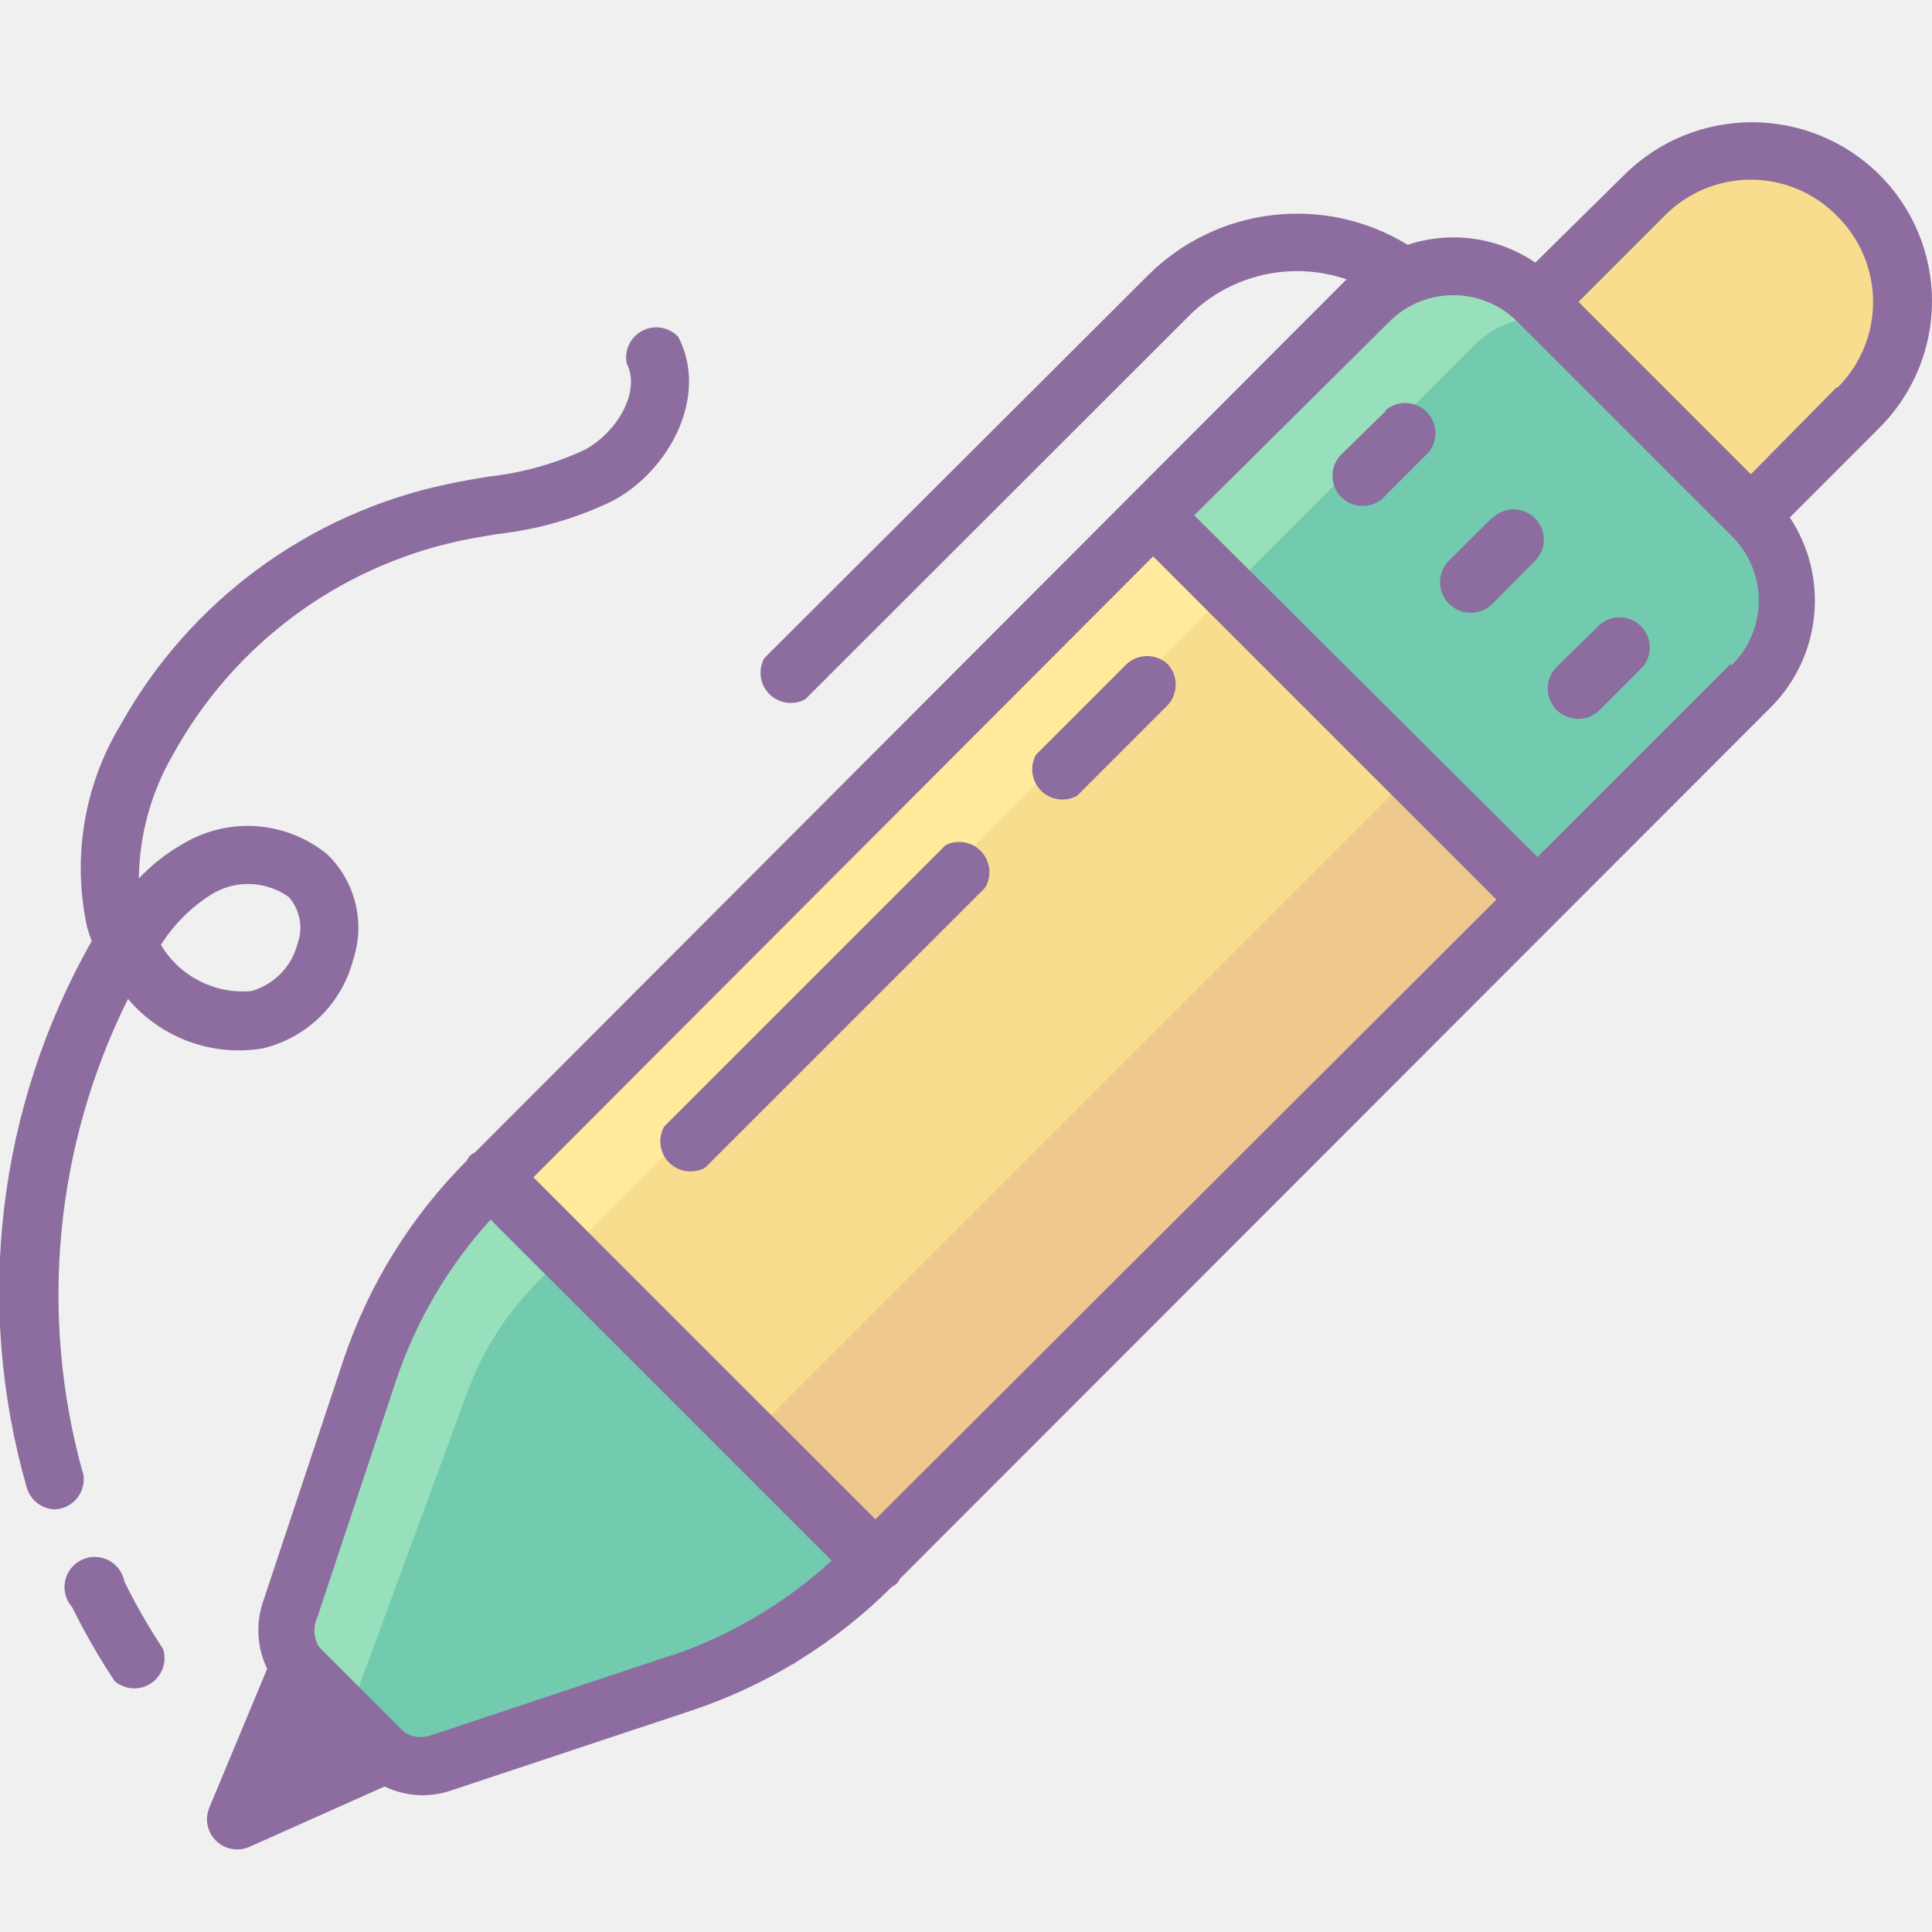
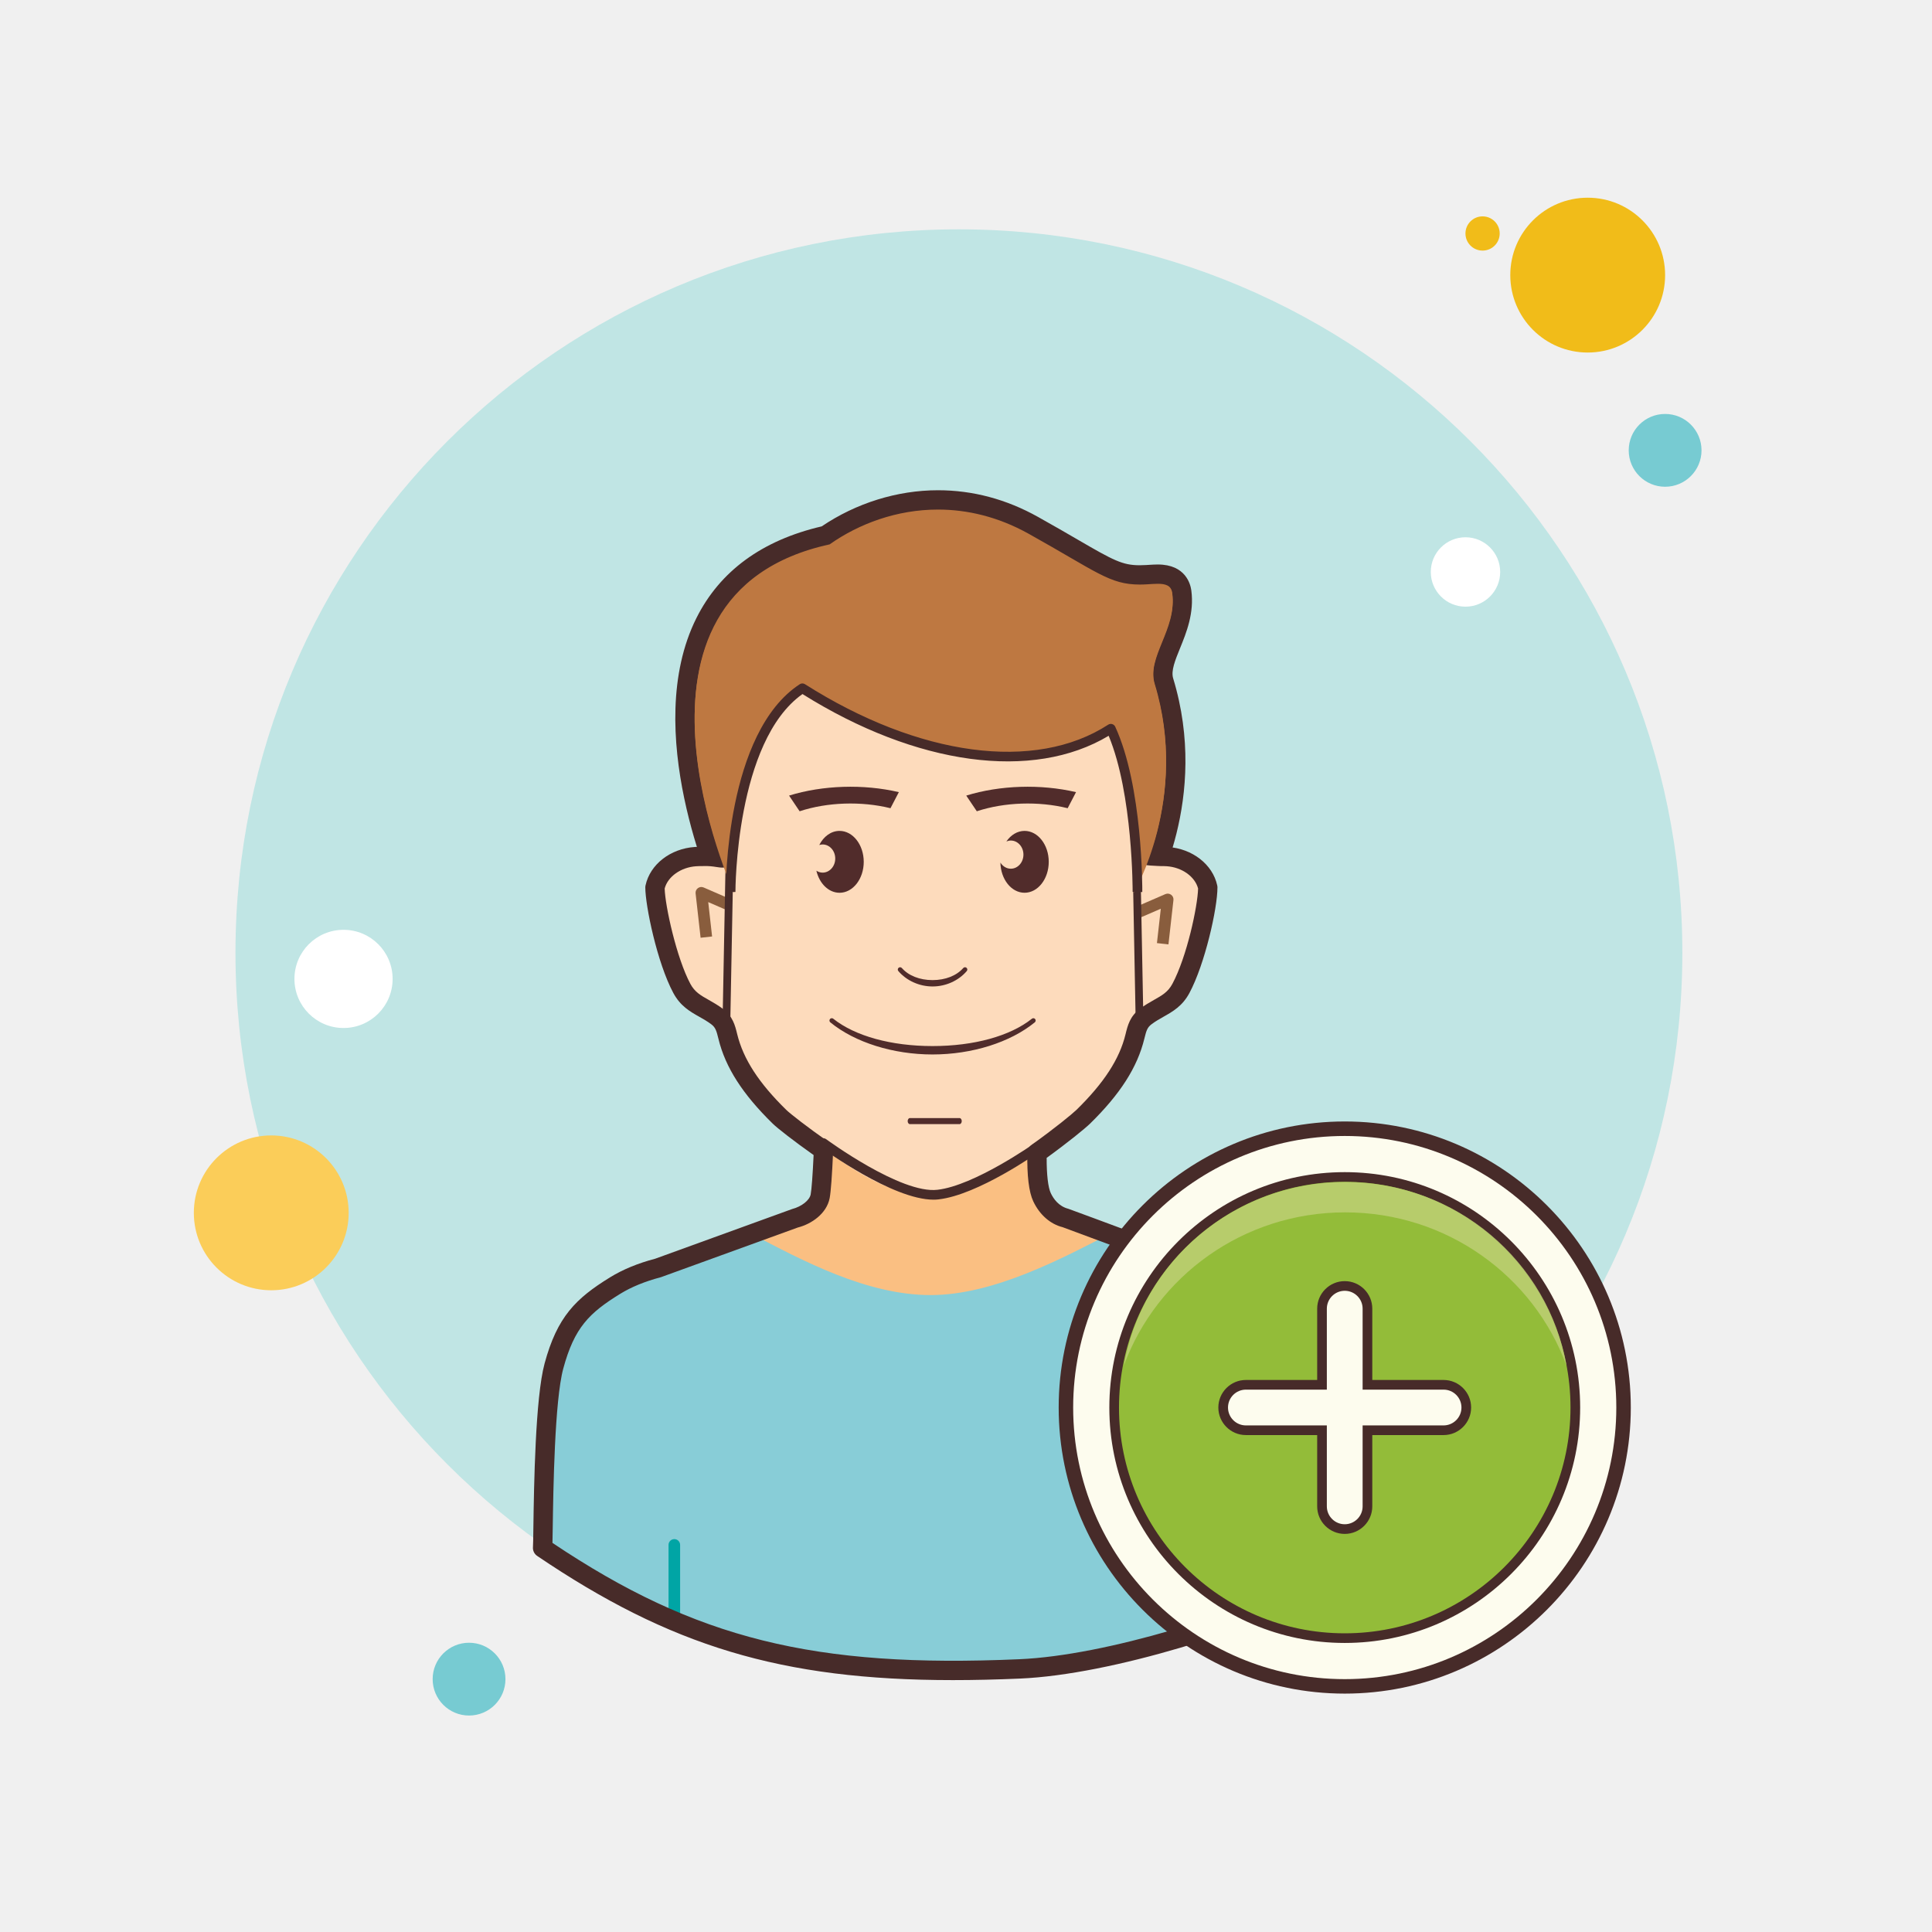
- <svg xmlns="http://www.w3.org/2000/svg" data-name="Layer 1" viewBox="0 0 64 64" width="64" height="64">
-   <path fill="#f9dd8f" d="M58.21,5.16h0a4.91,4.91,0,0,1,4.91,4.91v4.46a0,0,0,0,1,0,0H53.3a0,0,0,0,1,0,0V10.07a4.91,4.91,0,0,1,4.91-4.91Z" transform="rotate(45 58.213 9.843)" />
-   <path fill="#72caaf" d="M26.32,55.11,9,60l4.25-18L45.89,9.39a3,3,0,0,1,4.24,0L59,18.21a3,3,0,0,1,0,4.24Z" />
-   <path fill="#97e0bb" d="M15.49,46.1a10,10,0,0,1,2.31-3.62L48.89,11.39a3,3,0,0,1,2.39-.85L50.14,9.39a3,3,0,0,0-4.24,0L13.25,42,9,60l1.53-.43Z" />
-   <path fill="#f9dd8f" d="M50.8,29.62,28.38,52,15.91,39.39,38.23,17Z" />
-   <path fill="#efc88e" d="M46.8 25.62L24.41 48.01 28.38 52.04 50.8 29.62 46.8 25.62z" />
-   <path fill="#ffeb9b" d="M18.91,41.39,40.73,19.55,38.23,17,15.91,39.39Z" />
-   <path fill="#8d6c9f" d="M45.9 13.62L44.49 15a1 1 0 1 0 1.41 1.41L47.31 15a1 1 0 0 0-1.41-1.41zM49.43 17.15L48 18.57A1 1 0 0 0 49.44 20l1.41-1.42a1 1 0 0 0-1.42-1.41zM53 20.69L51.56 22.1A1 1 0 1 0 53 23.51l1.41-1.41A1 1 0 0 0 53 20.69zM38.68 22a1 1 0 0 0-1.36 0l-3 3a1 1 0 0 0 1.36 1.36l3-3A1 1 0 0 0 38.68 22zM31.32 28L22 37.32a1 1 0 0 0 1.36 1.36l9.27-9.27A1 1 0 0 0 31.32 28z" />
-   <path fill="#8d6c9f" d="M64 10a5.92 5.92 0 0 0-1.75-4.22h0a6 6 0 0 0-8.43 0L50.86 8.7a4.81 4.81 0 0 0-4.23-.59 7 7 0 0 0-8.59 1L25.32 21.8a1 1 0 0 0 1.36 1.36L39.41 10.44a5.06 5.06 0 0 1 5.24-1.17l-.06 0L15.73 38.18a.47.47 0 0 0-.26.26l0 0a17 17 0 0 0-4.1 6.63l-2.66 8a2.94 2.94 0 0 0 .14 2.21L6.93 59.89a1 1 0 0 0 1.33 1.29l4.48-2a2.93 2.93 0 0 0 1.24.29 3 3 0 0 0 .94-.15l8-2.66a17 17 0 0 0 6.63-4.1l0 0a.48.48 0 0 0 .26-.26L58.68 23.41a5 5 0 0 0 .61-6.27l2.92-2.92A5.93 5.93 0 0 0 64 10zM29 50.33L17.67 39 38.2 18.43 49.57 29.8zm-6.74 4.5l-8 2.66a1 1 0 0 1-.86-.1h0l-2.83-2.83h0a1 1 0 0 1-.1-.86l2.66-8a15.09 15.09 0 0 1 3.12-5.3l11.3 11.3A15.09 15.09 0 0 1 22.29 54.83zM57.32 22h0l-6.39 6.39L39.56 17.07 46 10.68a3 3 0 0 1 4.29 0l7.07 7.07a3 3 0 0 1 0 4.29zm3.54-9.19L58 15.71 52.29 10l2.85-2.85a4 4 0 0 1 5.71 0h0a4 4 0 0 1 0 5.71zM2.74 48.78A22 22 0 0 1 4.24 33.09a4.8 4.8 0 0 0 4.46 1.64 4.07 4.07 0 0 0 3-2.94 3.38 3.38 0 0 0-.85-3.48 4.16 4.16 0 0 0-4.8-.35A6.19 6.19 0 0 0 4.6 29.1 8.34 8.34 0 0 1 5.73 25a14.27 14.27 0 0 1 9.48-7.08c.42-.09.84-.16 1.27-.23a11.69 11.69 0 0 0 3.82-1.1c1.87-1 3.19-3.46 2.17-5.43a1 1 0 0 0-1.71.88c.48.94-.33 2.29-1.39 2.86a10.11 10.11 0 0 1-3.21.89c-.45.08-.9.15-1.35.25A16.22 16.22 0 0 0 4 24a9.2 9.2 0 0 0-1.11 6.73q.06.22.15.44A23.53 23.53 0 0 0 .89 49.29a1 1 0 0 0 .93.71 1 1 0 0 0 .93-1.22zM7 29.63a2.32 2.32 0 0 1 2.56.08 1.53 1.53 0 0 1 .3 1.54 2.2 2.2 0 0 1-1.53 1.58 3.16 3.16 0 0 1-3-1.53A5.35 5.35 0 0 1 7 29.63zM4.12 52.39a1 1 0 1 0-1.73.85A21.74 21.74 0 0 0 3.8 55.69a1 1 0 0 0 1.6-1.07A19.87 19.87 0 0 1 4.12 52.39z" />
+ <svg xmlns="http://www.w3.org/2000/svg" viewBox="0 0 100 100" width="50" height="50">
+   <path fill="#fff" d="M20.317 55.103A.886.886 0 1 0 20.317 56.875.886.886 0 1 0 20.317 55.103zM79.368 30.434A.684.684 0 1 0 79.368 31.802.684.684 0 1 0 79.368 30.434z" />
+   <path fill="#f1bc19" d="M76.738 11.199A.886.886 0 1 0 76.738 12.971.886.886 0 1 0 76.738 11.199zM20.813 62.777A.886.886 0 1 0 20.813 64.549.886.886 0 1 0 20.813 62.777z" />
+   <path fill="#c0e5e4" d="M49.633 11.87A37.445 37.445 0 1 0 49.633 86.76A37.445 37.445 0 1 0 49.633 11.87Z" />
+   <path fill="#f1bc19" d="M82.179 10.233A4.007 4.007 0 1 0 82.179 18.247A4.007 4.007 0 1 0 82.179 10.233Z" />
+   <path fill="#77cbd2" d="M86.186 21.426A1.884 1.884 0 1 0 86.186 25.194A1.884 1.884 0 1 0 86.186 21.426Z" />
+   <path fill="#fbcd59" d="M77.201 73.841A1.884 1.884 0 1 0 77.201 77.609 1.884 1.884 0 1 0 77.201 73.841zM14.04 58.77A4.007 4.007 0 1 0 14.04 66.784 4.007 4.007 0 1 0 14.04 58.77z" />
+   <path fill="#77cbd2" d="M24.278 85.028A1.884 1.884 0 1 0 24.278 88.796A1.884 1.884 0 1 0 24.278 85.028Z" />
+   <path fill="#fff" d="M75.853 27.809A1.796 1.796 0 1 0 75.853 31.401 1.796 1.796 0 1 0 75.853 27.809zM17.781 48.127A2.541 2.541 0 1 0 17.781 53.209 2.541 2.541 0 1 0 17.781 48.127z" />
+   <path fill="#fabf82" d="M68.121,70.526c-0.405-2.146-1.28-3.403-3.342-4.026c-0.09-0.027-0.21-0.071-0.345-0.123 c-0.156-0.068-0.354-0.148-0.586-0.238c-1.249-0.528-8.673-3.267-8.673-3.267c-0.612-0.155-1.01-0.591-1.24-1.082 c-0.38-0.811-0.233-2.914-0.233-2.914s-3.104,1.062-5.041,1.424c-1.9,0.185-5.983-2.272-5.983-2.272s-0.096,3.037-0.225,3.712 c-0.102,0.53-0.672,0.978-1.284,1.133l-7.124,2.583c-0.788,0.206-1.544,0.5-2.209,0.911c-1.793,1.107-2.701,2.769-3.163,4.16 c0,0-0.469,3.316-0.45,3.435c-0.044,0.464-0.09,0.975-0.137,1.512c7.764,5.257,14,6.73,24.699,6.262 c4.861-0.213,12.099-2.613,15.891-4.527C68.475,72.984,68.121,70.526,68.121,70.526z" />
+   <path fill="#88cdd7" d="M64.779,66.541c-0.09-0.027-0.21-0.071-0.345-0.123c-0.156-0.068-0.354-0.148-0.586-0.238 c-0.773-0.327-3.905-1.498-6.184-2.345l-0.107-0.028c-2.516,1.29-6.096,3.226-9.384,3.226c-3.288,0-6.585-1.75-9.384-3.226 l-0.314,0.083l-4.431,1.607c-0.788,0.206-1.544,0.5-2.209,0.911c-1.793,1.107-2.701,2.769-3.163,4.16c0,0-0.469,3.316-0.45,3.435 c-0.044,0.464-0.09,5.444-0.137,5.981c7.764,5.257,14,6.73,24.699,6.262c4.861-0.213,12.099-2.613,15.891-4.527 c-0.201-4.224-0.554-11.151-0.554-11.151C67.716,68.421,66.841,67.164,64.779,66.541z" />
+   <path fill="#be7841" d="M37.536,46.355c-0.158-0.347-3.837-8.559-1.042-14.143c1.158-2.313,3.257-3.827,6.241-4.502 c1.718-1.185,3.779-1.836,5.816-1.836c1.709,0,3.368,0.442,4.932,1.314c0.831,0.463,1.504,0.854,2.066,1.182 c1.781,1.036,2.381,1.385,3.44,1.385c0.117,0,0.24-0.004,0.371-0.012l0.13-0.008c0.15-0.01,0.299-0.02,0.438-0.02 c0.927,0,1.186,0.492,1.24,0.905c0.139,1.044-0.228,1.944-0.551,2.739c-0.291,0.716-0.543,1.333-0.372,1.893 c1.838,6.036-1.012,10.943-1.134,11.149l-0.94,1.587l0.011-1.845c0-0.05,0.015-4.724-1.095-7.715 c-1.42,0.793-3.144,1.21-5.026,1.21c-3.247,0-6.837-1.185-10.402-3.43c-3.167,2.487-3.168,9.858-3.168,9.935l0.012,2.332 L37.536,46.355z" />
+   <path fill="#472b29" d="M48.551,26.375c1.512,0,3.109,0.37,4.69,1.251c3.534,1.971,4.191,2.63,5.751,2.63 c0.126,0,0.259-0.004,0.399-0.013c0.184-0.011,0.369-0.026,0.539-0.026c0.384,0,0.692,0.079,0.744,0.47 c0.245,1.842-1.346,3.266-0.906,4.711c1.795,5.895-1.085,10.75-1.085,10.75s0.035-5.381-1.354-8.449 c-1.433,0.946-3.231,1.44-5.267,1.44c-3.077,0-6.698-1.13-10.42-3.534c-3.694,2.458-3.65,10.543-3.65,10.543 s-6.996-15.36,4.949-17.971C44.458,27.108,46.421,26.375,48.551,26.375 M48.551,25.375c-2.106,0-4.235,0.663-6.02,1.87 c-3.087,0.72-5.268,2.315-6.484,4.744c-2.901,5.796,0.872,14.219,1.034,14.575l1.93,4.238l-0.02-4.657 c-0.009-1.965,0.479-7.201,2.716-9.315c3.542,2.169,7.109,3.311,10.354,3.311c1.74,0,3.355-0.343,4.739-0.999 c0.894,2.891,0.881,6.956,0.881,7.002l-0.022,3.688l1.882-3.172c0.127-0.214,3.083-5.306,1.181-11.551 c-0.118-0.389,0.102-0.931,0.357-1.558c0.33-0.81,0.74-1.818,0.583-2.994c-0.042-0.314-0.29-1.339-1.735-1.339 c-0.15,0-0.31,0.01-0.471,0.02l-0.127,0.008c-0.12,0.007-0.233,0.011-0.34,0.011c-0.891,0-1.358-0.252-3.192-1.318 c-0.564-0.328-1.239-0.72-2.072-1.185C52.088,25.839,50.347,25.375,48.551,25.375L48.551,25.375z" />
+   <path fill="#00a5a5" d="M34.903 84.213c-.166 0-.3-.134-.3-.3v-3.949c0-.166.134-.3.3-.3s.3.134.3.3v3.949C35.203 84.079 35.069 84.213 34.903 84.213zM61.231 84.908c-.166 0-.3-.134-.3-.3v-4.645c0-.166.134-.3.3-.3s.3.134.3.3v4.645C61.531 84.774 61.397 84.908 61.231 84.908z" />
+   <path fill="#fddbbc" d="M60.418,44c-0.117-0.008-0.236-0.009-0.36-0.009c-0.965-0.047-0.883,0.317-0.839-0.28 c0.078-1.06-0.427-5.34-0.427-5.557c0-4.456-4.653-8.091-10.466-8.292v-0.013c-0.039,0.001-0.077,0.006-0.117,0.007 c-0.039-0.001-0.077-0.006-0.117-0.007v0.013c-5.814,0.202-10.466,3.836-10.466,8.292c0,0.217-0.148,4.517-0.07,5.578 c0.044,0.597-0.231,0.212-1.196,0.259c-0.124,0-0.243,0.001-0.36,0.009c-1.058,0.071-1.914,0.744-2.097,1.578 c0.13,0.079,0.611,3.731,1.391,5.17c0.436,0.803,1.116,0.915,1.815,1.434c0.387,0.287,0.462,0.612,0.568,1.041 c0.392,1.59,1.481,2.942,2.674,4.096c0.589,0.57,4.499,4.738,7.858,4.527c3.375-0.127,7.269-3.957,7.858-4.527 c1.193-1.154,2.282-2.506,2.674-4.096c0.106-0.43,0.18-0.754,0.568-1.041c0.699-0.519,1.379-0.63,1.815-1.434 c0.78-1.439,1.262-5.091,1.391-5.17C62.332,44.744,61.476,44.07,60.418,44z" />
+   <path fill="#512c2b" d="M48.269 51.059c.683 0 1.345-.298 1.771-.797.043-.05.037-.126-.013-.169l0 0c-.05-.043-.125-.038-.169.012-.347.397-.927.625-1.589.625-.663 0-1.242-.228-1.589-.625-.024-.027-.057-.041-.091-.041-.028 0-.056.01-.078.029-.05.043-.056.119-.013.169C46.924 50.761 47.586 51.059 48.269 51.059zM46.091 41.833l.433-.832c-1.832-.429-3.941-.361-5.682.179l.546.811C42.819 41.519 44.579 41.459 46.091 41.833zM55.262 41.833l.433-.832c-1.832-.429-3.941-.361-5.682.179l.546.811C51.991 41.519 53.751 41.459 55.262 41.833zM43.454 43.007c-.44 0-.826.291-1.049.731.056-.017.113-.029.174-.029.361 0 .653.327.653.729 0 .403-.293.729-.653.729-.118 0-.227-.038-.323-.099.154.661.632 1.142 1.199 1.142.691 0 1.252-.717 1.252-1.602C44.706 43.725 44.145 43.007 43.454 43.007zM53.031 43.007c-.376 0-.712.213-.941.548.072-.03.149-.049.23-.049.361 0 .653.327.653.729 0 .403-.293.729-.653.729-.224 0-.421-.126-.539-.318.016.867.569 1.563 1.25 1.563.691 0 1.252-.717 1.252-1.602C54.282 43.725 53.722 43.007 53.031 43.007zM53.562 52.915c.051-.042.059-.117.018-.168l0 0c-.041-.051-.117-.06-.169-.018-1.128.899-3.002 1.415-5.141 1.415s-4.013-.516-5.142-1.416c-.022-.018-.048-.026-.075-.026-.035 0-.07.015-.094.045-.041.051-.034.127.017.169 1.274 1.041 3.253 1.663 5.293 1.663C50.309 54.578 52.287 53.957 53.562 52.915zM49.666 58.185c.062 0 .114-.072.114-.157 0-.085-.052-.157-.114-.157h-2.571c-.062 0-.114.072-.114.157 0 .085.052.157.114.157H49.666z" />
+   <path fill="#472b29" d="M49.324,86.962c-8.907,0-14.656-1.781-21.52-6.428c-0.15-0.102-0.233-0.276-0.218-0.457 c0.009-0.107,0.014-0.471,0.021-0.999c0.032-2.184,0.1-6.727,0.581-8.505c0.654-2.417,1.612-3.362,3.383-4.455 c0.664-0.409,1.452-0.734,2.345-0.968l7.08-2.569c0.504-0.131,0.906-0.457,0.964-0.757c0.048-0.251,0.103-0.986,0.152-2.039 c-1.03-0.729-1.87-1.385-2.112-1.622c-1.561-1.526-2.454-2.918-2.81-4.381c-0.11-0.447-0.157-0.603-0.383-0.772 c-0.207-0.154-0.413-0.27-0.61-0.381c-0.482-0.272-0.981-0.554-1.345-1.231c-0.839-1.563-1.451-4.521-1.451-5.465 c0-0.035,0.004-0.071,0.012-0.105c0.234-1.086,1.284-1.903,2.552-1.989c0.128-0.009,0.258-0.01,0.394-0.01 c0.269-0.013,0.502,0.007,0.685,0.03c-0.036-1.205,0.035-3.761,0.067-4.915c0.008-0.287,0.014-0.477,0.014-0.518 c0-4.739,4.752-8.624,10.839-8.882c0.041-0.012,0.084-0.018,0.128-0.018c0.013,0,0.099,0.004,0.111,0.005l0.122-0.005 c0.046,0,0.09,0.006,0.131,0.018c6.086,0.259,10.836,4.144,10.836,8.882c0.003,0.067,0.035,0.354,0.08,0.76 c0.196,1.801,0.401,3.787,0.346,4.562l-0.006,0.063c0.073,0.004,0.154,0.008,0.235,0.012l0.135,0.007 c0.113-0.002,0.241,0.001,0.369,0.009c1.268,0.086,2.317,0.903,2.552,1.989c0.008,0.034,0.012,0.07,0.012,0.105 c0,1.09-0.65,3.972-1.451,5.465c-0.363,0.678-0.862,0.959-1.345,1.231c-0.197,0.111-0.403,0.227-0.61,0.382 c-0.226,0.169-0.272,0.324-0.377,0.748c-0.361,1.486-1.255,2.878-2.815,4.404c-0.258,0.251-1.16,0.986-2.242,1.768 c-0.003,0.869,0.073,1.526,0.213,1.825c0.142,0.3,0.414,0.685,0.911,0.811c0.354,0.127,7.499,2.764,8.745,3.292 c0.225,0.086,0.428,0.169,0.589,0.238c0.103,0.039,0.212,0.079,0.293,0.104c2.121,0.64,3.225,1.959,3.688,4.411 c0.004,0.022,0.007,0.045,0.008,0.067c0,0,0.354,6.928,0.555,11.152c0.01,0.196-0.098,0.381-0.273,0.47 c-4.044,2.041-11.347,4.373-16.096,4.581C51.591,86.935,50.433,86.962,49.324,86.962z M28.595,79.86 c7.41,4.965,13.553,6.489,24.168,6.021c4.505-0.197,11.396-2.371,15.398-4.33c-0.195-4.064-0.512-10.272-0.538-10.788 c-0.396-2.065-1.236-3.078-2.988-3.606c-0.1-0.03-0.23-0.078-0.379-0.135c-0.172-0.073-0.363-0.15-0.589-0.237 c-1.238-0.525-8.591-3.238-8.665-3.266c-0.634-0.157-1.19-0.639-1.52-1.338c-0.227-0.482-0.329-1.33-0.306-2.52 c0.003-0.158,0.081-0.306,0.21-0.397c1.211-0.862,2.129-1.62,2.331-1.817c1.42-1.389,2.227-2.629,2.537-3.901 c0.116-0.477,0.23-0.942,0.754-1.335c0.244-0.184,0.486-0.321,0.718-0.453c0.424-0.238,0.729-0.411,0.956-0.833 c0.754-1.405,1.309-4.022,1.331-4.937c-0.163-0.618-0.839-1.1-1.629-1.152c-0.106-0.007-0.215-0.008-0.327-0.008l-0.158-0.007 c-0.549-0.026-0.823-0.04-1.037-0.283c-0.196-0.225-0.174-0.484-0.152-0.735l0.01-0.128c0.055-0.749-0.213-3.202-0.342-4.38 c-0.053-0.478-0.086-0.809-0.086-0.869c0-4.226-4.386-7.69-9.984-7.887c-0.025-0.001-0.05-0.004-0.074-0.009 c-0.028,0.001-0.046,0.003-0.051,0.002V30.53c-0.023,0.005-0.048,0.008-0.073,0.009c-5.599,0.196-9.984,3.661-9.984,7.887 c0,0.043-0.006,0.243-0.014,0.545c-0.032,1.154-0.118,4.219-0.057,5.06c0.011,0.158,0.034,0.487-0.21,0.712 c-0.237,0.217-0.529,0.17-0.762,0.133c-0.177-0.028-0.395-0.06-0.699-0.048c-0.137,0.001-0.245,0.002-0.352,0.009 c-0.79,0.053-1.466,0.534-1.629,1.152c0.024,0.907,0.617,3.605,1.331,4.937c0.227,0.422,0.532,0.595,0.956,0.833 c0.231,0.132,0.474,0.27,0.718,0.452c0.523,0.394,0.638,0.859,0.748,1.311c0.316,1.298,1.123,2.538,2.544,3.928 c0.197,0.192,1.075,0.883,2.211,1.676c0.141,0.099,0.221,0.261,0.213,0.433c-0.057,1.298-0.118,2.124-0.181,2.455 c-0.154,0.802-0.94,1.343-1.652,1.523l-7.076,2.568c-0.841,0.223-1.538,0.509-2.117,0.866c-1.605,0.99-2.369,1.746-2.943,3.865 c-0.448,1.657-0.517,6.282-0.546,8.258C28.604,79.41,28.6,79.672,28.595,79.86z" />
+   <path fill="#895d3d" d="M60.479 48.881l-.596-.066.2-1.779-1.011.438-.238-.551 1.486-.644c.099-.042.213-.029.298.034.086.063.132.169.119.274L60.479 48.881zM36.263 48.538l-.259-2.294c-.013-.105.033-.211.119-.274.086-.064.198-.078.298-.034l1.486.644-.238.551-1.011-.438.2 1.779L36.263 48.538z" />
+   <path fill="#472b29" d="M37.602 52.98c-.001 0-.003 0-.004 0-.11-.002-.198-.094-.196-.204l.164-8.647c.002-.109.092-.196.2-.196.001 0 .003 0 .004 0 .11.002.198.094.196.204l-.164 8.647C37.8 52.894 37.71 52.98 37.602 52.98zM58.981 52.98c-.108 0-.198-.087-.2-.196l-.165-8.647c-.002-.11.086-.202.196-.204.001 0 .003 0 .004 0 .108 0 .198.087.2.196l.165 8.647c.002.11-.086.202-.196.204C58.984 52.98 58.982 52.98 58.981 52.98zM48.32 62.095c-2.122 0-5.698-2.611-5.855-2.728-.111-.082-.135-.238-.053-.35.082-.11.239-.135.35-.053.039.028 3.869 2.842 5.76 2.619 1.915-.218 4.981-2.379 5.013-2.4.112-.08.269-.052.349.06.08.112.053.269-.06.349-.13.092-3.203 2.257-5.245 2.488C48.495 62.09 48.409 62.095 48.32 62.095z" />
+   <path fill="#be7841" d="M60.673,30.75c-0.075-0.565-0.683-0.48-1.283-0.444c-1.872,0.111-2.329-0.486-6.15-2.617 c-3.808-2.124-7.704-1.277-10.301,0.551c-11.945,2.611-4.949,17.971-4.949,17.971s-0.044-8.085,3.65-10.543 c6.186,3.996,12.088,4.47,15.687,2.094c1.389,3.067,1.354,8.449,1.354,8.449s2.88-4.855,1.085-10.75 C59.327,34.016,60.918,32.591,60.673,30.75L60.673,30.75z" />
+   <path fill="#472b29" d="M59.125,46.17l-0.5-0.004c0-0.052,0.018-5.063-1.241-8.082c-3.924,2.353-9.948,1.537-15.848-2.16 c-3.47,2.459-3.47,10.164-3.47,10.243l-0.5,0.002c-0.002-0.335-0.002-8.249,3.828-10.753c0.081-0.054,0.187-0.056,0.271-0.002 c5.902,3.744,11.915,4.549,15.696,2.095c0.061-0.039,0.138-0.051,0.205-0.03c0.07,0.021,0.127,0.069,0.158,0.136 C59.145,40.696,59.126,45.947,59.125,46.17z" />
+   <g>
+     <path fill="#fdfcee" d="M69.603 58.422A14.432 14.432 0 1 0 69.603 87.286A14.432 14.432 0 1 0 69.603 58.422Z" />
+     <path fill="#472b29" d="M69.604,87.661c-8.164,0-14.807-6.643-14.807-14.807s6.643-14.807,14.807-14.807 S84.41,64.69,84.41,72.854S77.768,87.661,69.604,87.661z M69.604,58.798c-7.751,0-14.057,6.306-14.057,14.057 s6.306,14.057,14.057,14.057S83.66,80.605,83.66,72.854S77.354,58.798,69.604,58.798z" />
+     <path fill="#93bc39" d="M69.603 60.919A11.935 11.935 0 1 0 69.603 84.789A11.935 11.935 0 1 0 69.603 60.919Z" />
+     <path fill="#472b29" d="M69.604,85.039c-6.719,0-12.185-5.466-12.185-12.185S62.885,60.67,69.604,60.67 s12.185,5.466,12.185,12.185S76.322,85.039,69.604,85.039z M69.604,61.17c-6.443,0-11.685,5.241-11.685,11.685 s5.241,11.685,11.685,11.685s11.685-5.241,11.685-11.685S76.047,61.17,69.604,61.17z" />
+     <g opacity=".79">
+       <path fill="#c0d078" d="M69.625,62.752c5.28,0,9.763,3.313,11.459,7.941c-0.945-5.4-5.709-9.512-11.459-9.512 s-10.513,4.112-11.459,9.512C59.863,66.065,64.345,62.752,69.625,62.752z" />
+     </g>
+     <g>
+       <path fill="#fdfcee" d="M69.604,79.147c-0.648,0-1.177-0.528-1.177-1.177v-3.939h-3.939c-0.648,0-1.177-0.528-1.177-1.177 s0.528-1.176,1.177-1.176h3.939v-3.94c0-0.648,0.528-1.177,1.177-1.177s1.177,0.528,1.177,1.177v3.94h3.939 c0.648,0,1.177,0.527,1.177,1.176s-0.528,1.177-1.177,1.177H70.78v3.939C70.78,78.618,70.252,79.147,69.604,79.147z" />
+       <path fill="#472b29" d="M69.603,66.811c0.511,0,0.926,0.416,0.926,0.926v4.19h4.19c0.511,0,0.926,0.416,0.926,0.926 s-0.416,0.926-0.926,0.926h-4.19v4.19c0,0.511-0.416,0.926-0.926,0.926s-0.926-0.416-0.926-0.926v-4.19h-4.19 c-0.511,0-0.926-0.416-0.926-0.926s0.416-0.926,0.926-0.926h4.19v-4.19C68.677,67.227,69.093,66.811,69.603,66.811 M69.603,66.311c-0.786,0-1.426,0.64-1.426,1.426v3.69h-3.69c-0.786,0-1.426,0.64-1.426,1.426c0,0.786,0.64,1.426,1.426,1.426 h3.69v3.69c0,0.787,0.64,1.426,1.426,1.426s1.426-0.64,1.426-1.426v-3.69h3.69c0.786,0,1.426-0.64,1.426-1.426 c0-0.787-0.64-1.426-1.426-1.426h-3.69v-3.69C71.03,66.951,70.39,66.311,69.603,66.311L69.603,66.311z" />
+     </g>
+   </g>
</svg>
